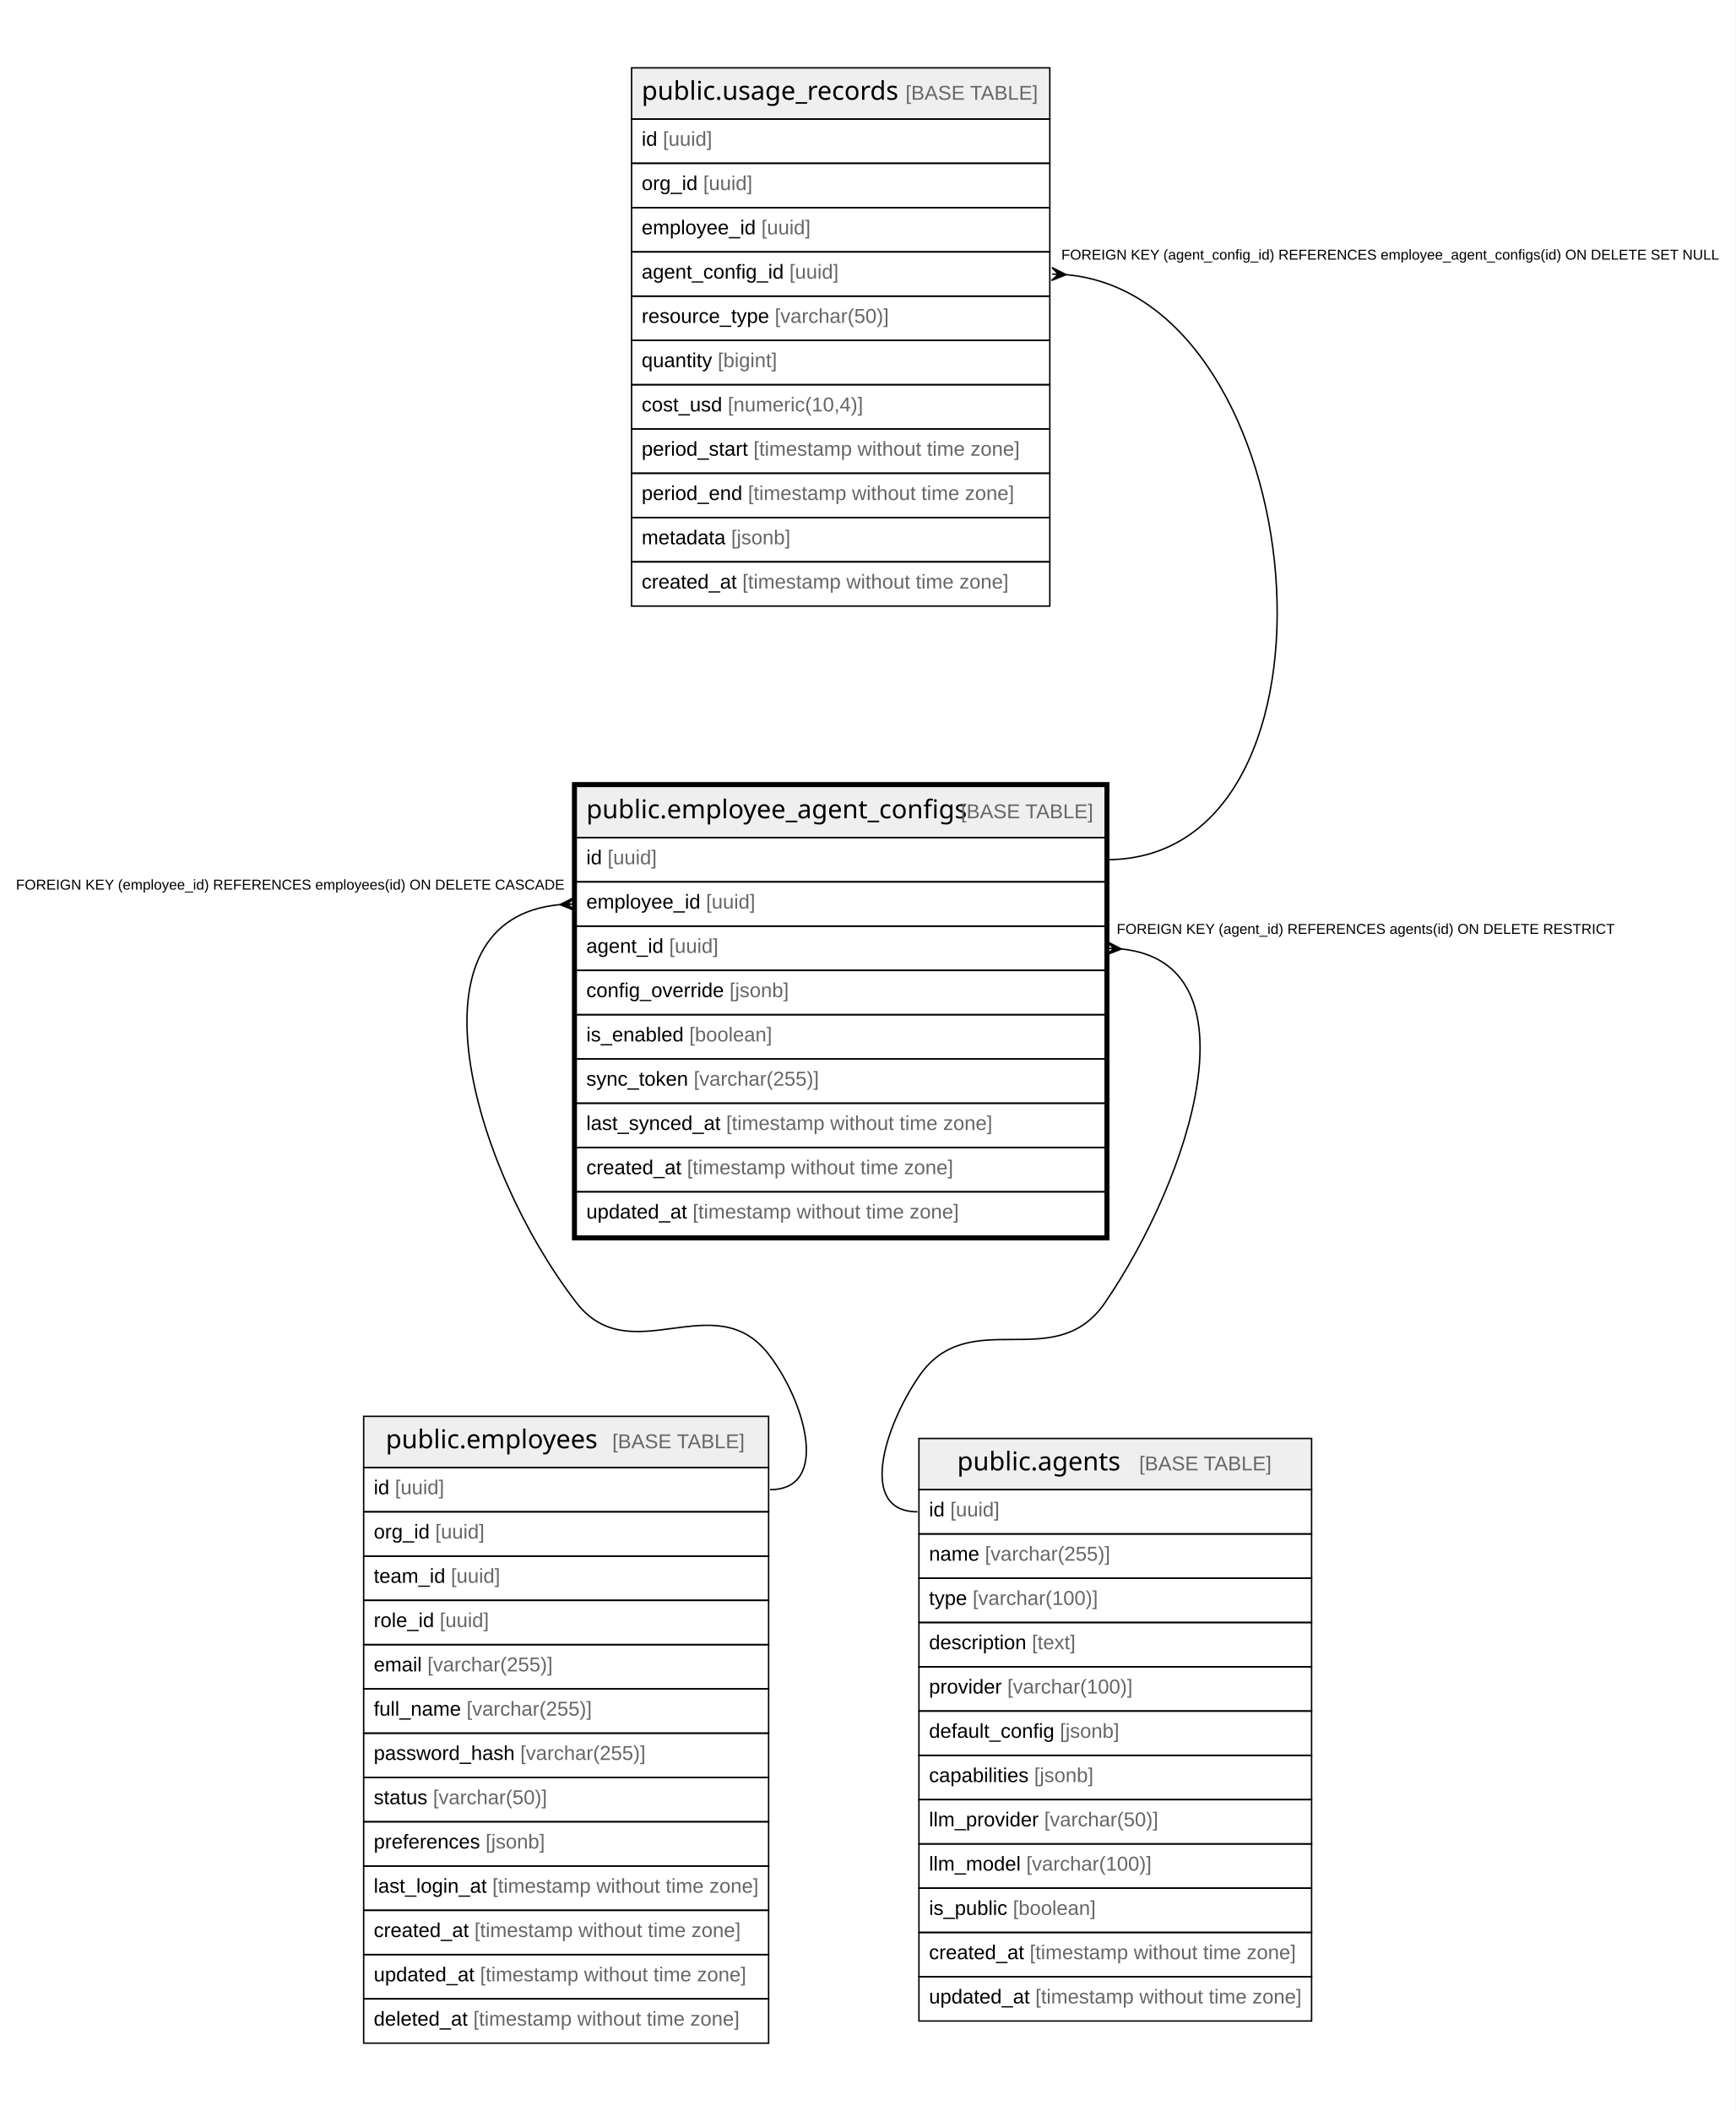
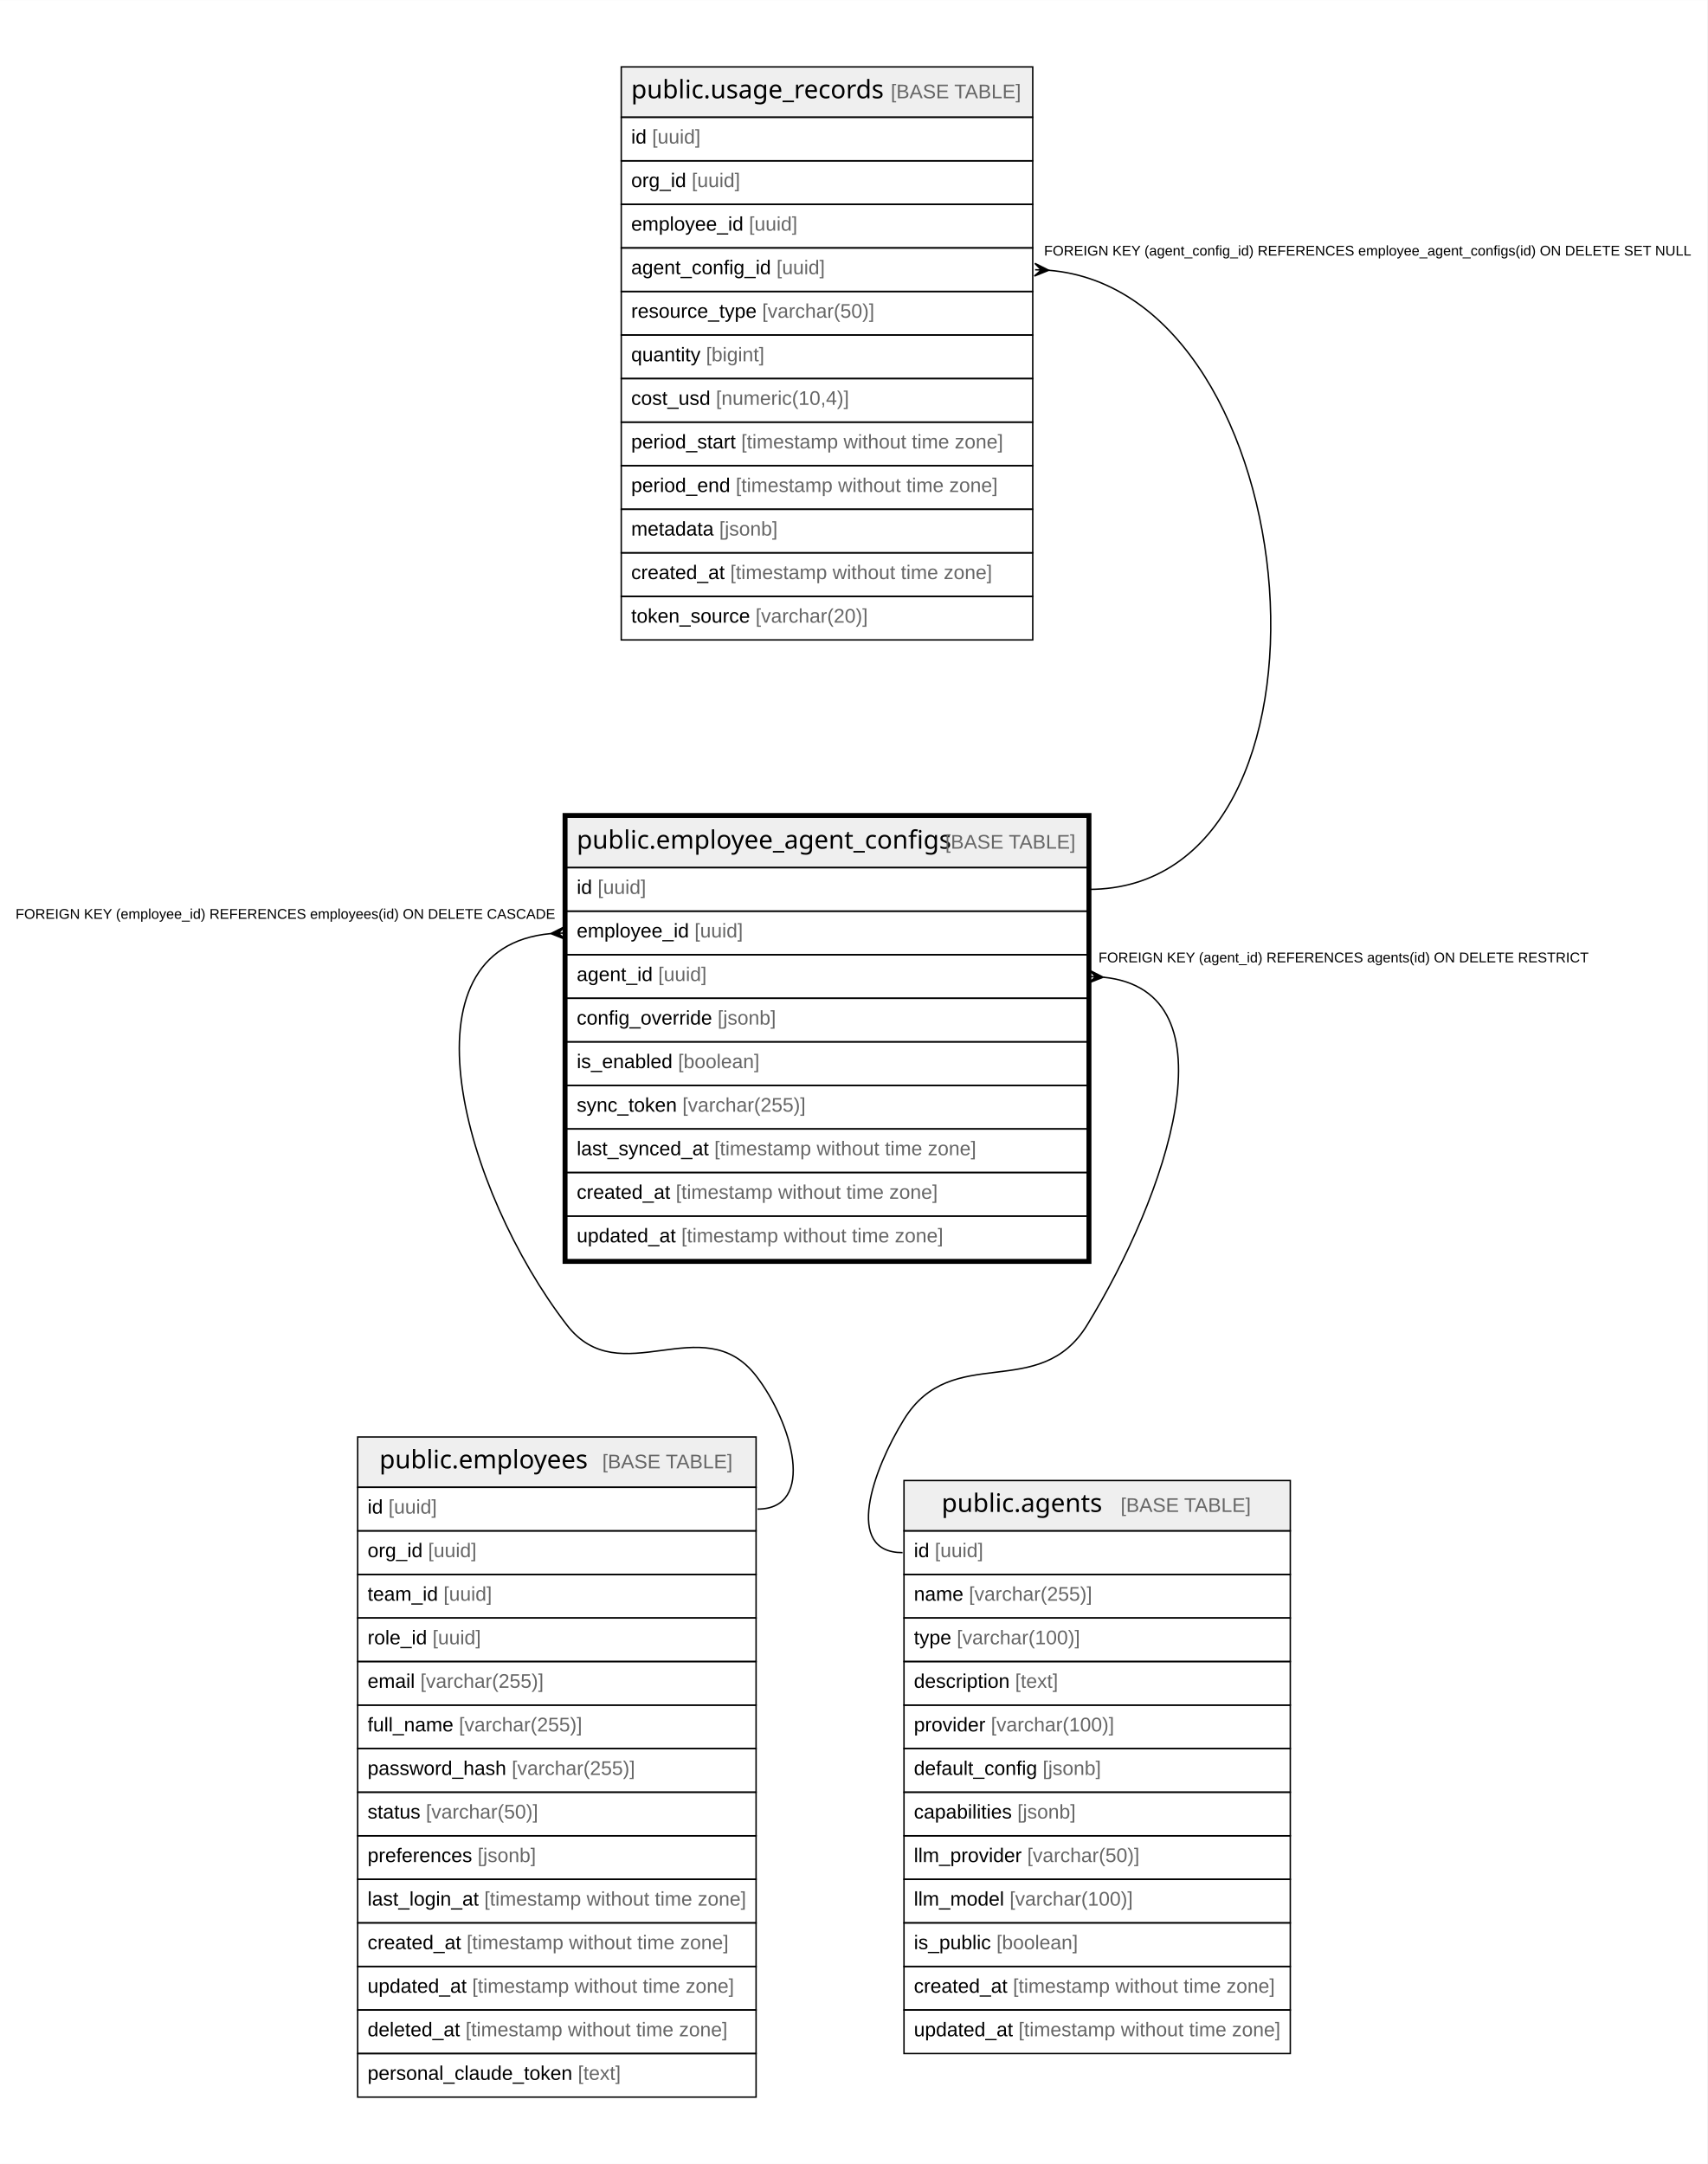
- <svg xmlns="http://www.w3.org/2000/svg" width="1207pt" height="1468pt" viewBox="0.00 0.00 1207.16 1468.40">
-   <g id="graph0" class="graph" transform="scale(1 1) rotate(0) translate(4 1464.4)">
-     <polygon fill="white" stroke="none" points="-4,4 -4,-1464.4 1203.16,-1464.4 1203.16,4 -4,4" />
+ <svg xmlns="http://www.w3.org/2000/svg" width="1207pt" height="1530pt" viewBox="0.00 0.00 1207.16 1530.00">
+   <g id="graph0" class="graph" transform="scale(1 1) rotate(0) translate(4 1526)">
+     <polygon fill="white" stroke="none" points="-4,4 -4,-1526 1203.16,-1526 1203.16,4 -4,4" />
    <g id="node1" class="node">
-       <polygon fill="#efefef" stroke="none" points="396.77,-881.8 396.77,-917.4 764.69,-917.4 764.69,-881.8 396.77,-881.8" />
-       <polygon fill="none" stroke="black" points="396.77,-881.8 396.77,-917.4 764.69,-917.4 764.69,-881.8 396.77,-881.8" />
-       <text text-anchor="start" x="403.77" y="-895.2" font-family="Arial Bold" font-size="18.00">public.employee_agent_configs</text>
-       <text text-anchor="start" x="633.2" y="-895.2" font-family="Arial" font-size="14.00">    </text>
-       <text text-anchor="start" x="664.32" y="-895.2" font-family="Arial" font-size="14.00" fill="#666666">[BASE TABLE]</text>
+       <polygon fill="#efefef" stroke="none" points="396.77,-912.6 396.77,-948.2 764.69,-948.2 764.69,-912.6 396.77,-912.6" />
+       <polygon fill="none" stroke="black" points="396.77,-912.6 396.77,-948.2 764.69,-948.2 764.69,-912.6 396.77,-912.6" />
+       <text text-anchor="start" x="403.77" y="-926" font-family="Arial Bold" font-size="18.00">public.employee_agent_configs</text>
+       <text text-anchor="start" x="633.2" y="-926" font-family="Arial" font-size="14.00">    </text>
+       <text text-anchor="start" x="664.32" y="-926" font-family="Arial" font-size="14.00" fill="#666666">[BASE TABLE]</text>
+       <polygon fill="none" stroke="black" points="396.77,-881.8 396.77,-912.6 764.69,-912.6 764.69,-881.8 396.77,-881.8" />
+       <text text-anchor="start" x="403.77" y="-894" font-family="Arial" font-size="14.00">id </text>
+       <text text-anchor="start" x="418.56" y="-894" font-family="Arial" font-size="14.00" fill="#666666">[uuid]</text>
      <polygon fill="none" stroke="black" points="396.77,-851 396.77,-881.8 764.69,-881.8 764.69,-851 396.77,-851" />
-       <text text-anchor="start" x="403.77" y="-863.2" font-family="Arial" font-size="14.00">id </text>
-       <text text-anchor="start" x="418.56" y="-863.2" font-family="Arial" font-size="14.00" fill="#666666">[uuid]</text>
+       <text text-anchor="start" x="403.77" y="-863.2" font-family="Arial" font-size="14.00">employee_id </text>
+       <text text-anchor="start" x="487.05" y="-863.2" font-family="Arial" font-size="14.00" fill="#666666">[uuid]</text>
      <polygon fill="none" stroke="black" points="396.77,-820.2 396.77,-851 764.69,-851 764.69,-820.2 396.77,-820.2" />
-       <text text-anchor="start" x="403.77" y="-832.4" font-family="Arial" font-size="14.00">employee_id </text>
-       <text text-anchor="start" x="487.05" y="-832.4" font-family="Arial" font-size="14.00" fill="#666666">[uuid]</text>
+       <text text-anchor="start" x="403.77" y="-832.4" font-family="Arial" font-size="14.00">agent_id </text>
+       <text text-anchor="start" x="461.38" y="-832.4" font-family="Arial" font-size="14.00" fill="#666666">[uuid]</text>
      <polygon fill="none" stroke="black" points="396.77,-789.4 396.77,-820.2 764.69,-820.2 764.69,-789.4 396.77,-789.4" />
-       <text text-anchor="start" x="403.77" y="-801.6" font-family="Arial" font-size="14.00">agent_id </text>
-       <text text-anchor="start" x="461.38" y="-801.6" font-family="Arial" font-size="14.00" fill="#666666">[uuid]</text>
+       <text text-anchor="start" x="403.77" y="-801.6" font-family="Arial" font-size="14.00">config_override </text>
+       <text text-anchor="start" x="503.39" y="-801.6" font-family="Arial" font-size="14.00" fill="#666666">[jsonb]</text>
      <polygon fill="none" stroke="black" points="396.77,-758.6 396.77,-789.4 764.69,-789.4 764.69,-758.6 396.77,-758.6" />
-       <text text-anchor="start" x="403.77" y="-770.8" font-family="Arial" font-size="14.00">config_override </text>
-       <text text-anchor="start" x="503.39" y="-770.8" font-family="Arial" font-size="14.00" fill="#666666">[jsonb]</text>
+       <text text-anchor="start" x="403.77" y="-770.8" font-family="Arial" font-size="14.00">is_enabled </text>
+       <text text-anchor="start" x="475.39" y="-770.8" font-family="Arial" font-size="14.00" fill="#666666">[boolean]</text>
      <polygon fill="none" stroke="black" points="396.77,-727.8 396.77,-758.6 764.69,-758.6 764.69,-727.8 396.77,-727.8" />
-       <text text-anchor="start" x="403.77" y="-740" font-family="Arial" font-size="14.00">is_enabled </text>
-       <text text-anchor="start" x="475.39" y="-740" font-family="Arial" font-size="14.00" fill="#666666">[boolean]</text>
+       <text text-anchor="start" x="403.77" y="-740" font-family="Arial" font-size="14.00">sync_token </text>
+       <text text-anchor="start" x="478.48" y="-740" font-family="Arial" font-size="14.00" fill="#666666">[varchar(255)]</text>
      <polygon fill="none" stroke="black" points="396.77,-697 396.77,-727.8 764.69,-727.8 764.69,-697 396.77,-697" />
-       <text text-anchor="start" x="403.77" y="-709.2" font-family="Arial" font-size="14.00">sync_token </text>
-       <text text-anchor="start" x="478.48" y="-709.2" font-family="Arial" font-size="14.00" fill="#666666">[varchar(255)]</text>
+       <text text-anchor="start" x="403.77" y="-709.2" font-family="Arial" font-size="14.00">last_synced_at </text>
+       <text text-anchor="start" x="501.05" y="-709.2" font-family="Arial" font-size="14.00" fill="#666666">[timestamp without time zone]</text>
      <polygon fill="none" stroke="black" points="396.77,-666.2 396.77,-697 764.69,-697 764.69,-666.2 396.77,-666.2" />
-       <text text-anchor="start" x="403.77" y="-678.4" font-family="Arial" font-size="14.00">last_synced_at </text>
-       <text text-anchor="start" x="501.05" y="-678.4" font-family="Arial" font-size="14.00" fill="#666666">[timestamp without time zone]</text>
+       <text text-anchor="start" x="403.77" y="-678.4" font-family="Arial" font-size="14.00">created_at </text>
+       <text text-anchor="start" x="473.82" y="-678.4" font-family="Arial" font-size="14.00" fill="#666666">[timestamp without time zone]</text>
      <polygon fill="none" stroke="black" points="396.77,-635.4 396.77,-666.2 764.69,-666.2 764.69,-635.4 396.77,-635.4" />
-       <text text-anchor="start" x="403.77" y="-647.6" font-family="Arial" font-size="14.00">created_at </text>
-       <text text-anchor="start" x="473.82" y="-647.6" font-family="Arial" font-size="14.00" fill="#666666">[timestamp without time zone]</text>
-       <polygon fill="none" stroke="black" points="396.77,-604.6 396.77,-635.4 764.69,-635.4 764.69,-604.6 396.77,-604.6" />
-       <text text-anchor="start" x="403.77" y="-616.8" font-family="Arial" font-size="14.00">updated_at </text>
-       <text text-anchor="start" x="477.73" y="-616.8" font-family="Arial" font-size="14.00" fill="#666666">[timestamp without time zone]</text>
-       <polygon fill="none" stroke="black" stroke-width="3" points="395.27,-603.1 395.27,-918.9 766.19,-918.9 766.19,-603.1 395.27,-603.1" />
+       <text text-anchor="start" x="403.77" y="-647.6" font-family="Arial" font-size="14.00">updated_at </text>
+       <text text-anchor="start" x="477.73" y="-647.6" font-family="Arial" font-size="14.00" fill="#666666">[timestamp without time zone]</text>
+       <polygon fill="none" stroke="black" stroke-width="3" points="395.27,-633.9 395.27,-949.7 766.19,-949.7 766.19,-633.9 395.27,-633.9" />
    </g>
    <g id="node3" class="node">
-       <polygon fill="#efefef" stroke="none" points="248.89,-443.6 248.89,-479.2 530.58,-479.2 530.58,-443.6 248.89,-443.6" />
-       <polygon fill="none" stroke="black" points="248.89,-443.6 248.89,-479.2 530.58,-479.2 530.58,-443.6 248.89,-443.6" />
-       <text text-anchor="start" x="264.25" y="-457" font-family="Arial Bold" font-size="18.00">public.employees</text>
-       <text text-anchor="start" x="390.72" y="-457" font-family="Arial" font-size="14.00">    </text>
-       <text text-anchor="start" x="421.84" y="-457" font-family="Arial" font-size="14.00" fill="#666666">[BASE TABLE]</text>
+       <polygon fill="#efefef" stroke="none" points="248.89,-474.4 248.89,-510 530.58,-510 530.58,-474.4 248.89,-474.4" />
+       <polygon fill="none" stroke="black" points="248.89,-474.4 248.89,-510 530.58,-510 530.58,-474.4 248.89,-474.4" />
+       <text text-anchor="start" x="264.25" y="-487.8" font-family="Arial Bold" font-size="18.00">public.employees</text>
+       <text text-anchor="start" x="390.72" y="-487.8" font-family="Arial" font-size="14.00">    </text>
+       <text text-anchor="start" x="421.84" y="-487.8" font-family="Arial" font-size="14.00" fill="#666666">[BASE TABLE]</text>
+       <polygon fill="none" stroke="black" points="248.89,-443.6 248.89,-474.4 530.58,-474.4 530.58,-443.6 248.89,-443.6" />
+       <text text-anchor="start" x="255.89" y="-455.8" font-family="Arial" font-size="14.00">id </text>
+       <text text-anchor="start" x="270.67" y="-455.8" font-family="Arial" font-size="14.00" fill="#666666">[uuid]</text>
      <polygon fill="none" stroke="black" points="248.89,-412.8 248.89,-443.6 530.58,-443.6 530.58,-412.8 248.89,-412.8" />
-       <text text-anchor="start" x="255.89" y="-425" font-family="Arial" font-size="14.00">id </text>
-       <text text-anchor="start" x="270.67" y="-425" font-family="Arial" font-size="14.00" fill="#666666">[uuid]</text>
+       <text text-anchor="start" x="255.89" y="-425" font-family="Arial" font-size="14.00">org_id </text>
+       <text text-anchor="start" x="298.69" y="-425" font-family="Arial" font-size="14.00" fill="#666666">[uuid]</text>
      <polygon fill="none" stroke="black" points="248.89,-382 248.89,-412.8 530.58,-412.8 530.58,-382 248.89,-382" />
-       <text text-anchor="start" x="255.89" y="-394.2" font-family="Arial" font-size="14.00">org_id </text>
-       <text text-anchor="start" x="298.69" y="-394.2" font-family="Arial" font-size="14.00" fill="#666666">[uuid]</text>
+       <text text-anchor="start" x="255.89" y="-394.2" font-family="Arial" font-size="14.00">team_id </text>
+       <text text-anchor="start" x="309.58" y="-394.2" font-family="Arial" font-size="14.00" fill="#666666">[uuid]</text>
      <polygon fill="none" stroke="black" points="248.89,-351.2 248.89,-382 530.58,-382 530.58,-351.2 248.89,-351.2" />
-       <text text-anchor="start" x="255.89" y="-363.4" font-family="Arial" font-size="14.00">team_id </text>
-       <text text-anchor="start" x="309.58" y="-363.4" font-family="Arial" font-size="14.00" fill="#666666">[uuid]</text>
+       <text text-anchor="start" x="255.89" y="-363.4" font-family="Arial" font-size="14.00">role_id </text>
+       <text text-anchor="start" x="301.8" y="-363.4" font-family="Arial" font-size="14.00" fill="#666666">[uuid]</text>
      <polygon fill="none" stroke="black" points="248.89,-320.4 248.89,-351.2 530.58,-351.2 530.58,-320.4 248.89,-320.4" />
-       <text text-anchor="start" x="255.89" y="-332.6" font-family="Arial" font-size="14.00">role_id </text>
-       <text text-anchor="start" x="301.8" y="-332.6" font-family="Arial" font-size="14.00" fill="#666666">[uuid]</text>
+       <text text-anchor="start" x="255.89" y="-332.6" font-family="Arial" font-size="14.00">email </text>
+       <text text-anchor="start" x="293.23" y="-332.6" font-family="Arial" font-size="14.00" fill="#666666">[varchar(255)]</text>
      <polygon fill="none" stroke="black" points="248.89,-289.6 248.89,-320.4 530.58,-320.4 530.58,-289.6 248.89,-289.6" />
-       <text text-anchor="start" x="255.89" y="-301.8" font-family="Arial" font-size="14.00">email </text>
-       <text text-anchor="start" x="293.23" y="-301.8" font-family="Arial" font-size="14.00" fill="#666666">[varchar(255)]</text>
+       <text text-anchor="start" x="255.89" y="-301.8" font-family="Arial" font-size="14.00">full_name </text>
+       <text text-anchor="start" x="320.48" y="-301.8" font-family="Arial" font-size="14.00" fill="#666666">[varchar(255)]</text>
      <polygon fill="none" stroke="black" points="248.89,-258.8 248.89,-289.6 530.58,-289.6 530.58,-258.8 248.89,-258.8" />
-       <text text-anchor="start" x="255.89" y="-271" font-family="Arial" font-size="14.00">full_name </text>
-       <text text-anchor="start" x="320.48" y="-271" font-family="Arial" font-size="14.00" fill="#666666">[varchar(255)]</text>
+       <text text-anchor="start" x="255.89" y="-271" font-family="Arial" font-size="14.00">password_hash </text>
+       <text text-anchor="start" x="357.84" y="-271" font-family="Arial" font-size="14.00" fill="#666666">[varchar(255)]</text>
      <polygon fill="none" stroke="black" points="248.89,-228 248.89,-258.8 530.58,-258.8 530.58,-228 248.89,-228" />
-       <text text-anchor="start" x="255.89" y="-240.2" font-family="Arial" font-size="14.00">password_hash </text>
-       <text text-anchor="start" x="357.84" y="-240.2" font-family="Arial" font-size="14.00" fill="#666666">[varchar(255)]</text>
+       <text text-anchor="start" x="255.89" y="-240.2" font-family="Arial" font-size="14.00">status </text>
+       <text text-anchor="start" x="297.13" y="-240.2" font-family="Arial" font-size="14.00" fill="#666666">[varchar(50)]</text>
      <polygon fill="none" stroke="black" points="248.89,-197.2 248.89,-228 530.58,-228 530.58,-197.2 248.89,-197.2" />
-       <text text-anchor="start" x="255.89" y="-209.4" font-family="Arial" font-size="14.00">status </text>
-       <text text-anchor="start" x="297.13" y="-209.4" font-family="Arial" font-size="14.00" fill="#666666">[varchar(50)]</text>
+       <text text-anchor="start" x="255.89" y="-209.4" font-family="Arial" font-size="14.00">preferences </text>
+       <text text-anchor="start" x="333.71" y="-209.4" font-family="Arial" font-size="14.00" fill="#666666">[jsonb]</text>
      <polygon fill="none" stroke="black" points="248.89,-166.4 248.89,-197.2 530.58,-197.2 530.58,-166.4 248.89,-166.4" />
-       <text text-anchor="start" x="255.89" y="-178.6" font-family="Arial" font-size="14.00">preferences </text>
-       <text text-anchor="start" x="333.71" y="-178.6" font-family="Arial" font-size="14.00" fill="#666666">[jsonb]</text>
+       <text text-anchor="start" x="255.89" y="-178.6" font-family="Arial" font-size="14.00">last_login_at </text>
+       <text text-anchor="start" x="338.39" y="-178.6" font-family="Arial" font-size="14.00" fill="#666666">[timestamp without time zone]</text>
      <polygon fill="none" stroke="black" points="248.89,-135.6 248.89,-166.4 530.58,-166.4 530.58,-135.6 248.89,-135.6" />
-       <text text-anchor="start" x="255.89" y="-147.8" font-family="Arial" font-size="14.00">last_login_at </text>
-       <text text-anchor="start" x="338.39" y="-147.8" font-family="Arial" font-size="14.00" fill="#666666">[timestamp without time zone]</text>
+       <text text-anchor="start" x="255.89" y="-147.8" font-family="Arial" font-size="14.00">created_at </text>
+       <text text-anchor="start" x="325.94" y="-147.8" font-family="Arial" font-size="14.00" fill="#666666">[timestamp without time zone]</text>
      <polygon fill="none" stroke="black" points="248.89,-104.8 248.89,-135.6 530.58,-135.6 530.58,-104.8 248.89,-104.8" />
-       <text text-anchor="start" x="255.89" y="-117" font-family="Arial" font-size="14.00">created_at </text>
-       <text text-anchor="start" x="325.94" y="-117" font-family="Arial" font-size="14.00" fill="#666666">[timestamp without time zone]</text>
+       <text text-anchor="start" x="255.89" y="-117" font-family="Arial" font-size="14.00">updated_at </text>
+       <text text-anchor="start" x="329.85" y="-117" font-family="Arial" font-size="14.00" fill="#666666">[timestamp without time zone]</text>
      <polygon fill="none" stroke="black" points="248.89,-74 248.89,-104.8 530.58,-104.8 530.58,-74 248.89,-74" />
-       <text text-anchor="start" x="255.89" y="-86.2" font-family="Arial" font-size="14.00">updated_at </text>
-       <text text-anchor="start" x="329.85" y="-86.2" font-family="Arial" font-size="14.00" fill="#666666">[timestamp without time zone]</text>
+       <text text-anchor="start" x="255.89" y="-86.2" font-family="Arial" font-size="14.00">deleted_at </text>
+       <text text-anchor="start" x="325.17" y="-86.2" font-family="Arial" font-size="14.00" fill="#666666">[timestamp without time zone]</text>
      <polygon fill="none" stroke="black" points="248.89,-43.2 248.89,-74 530.58,-74 530.58,-43.2 248.89,-43.2" />
-       <text text-anchor="start" x="255.89" y="-55.4" font-family="Arial" font-size="14.00">deleted_at </text>
-       <text text-anchor="start" x="325.17" y="-55.4" font-family="Arial" font-size="14.00" fill="#666666">[timestamp without time zone]</text>
+       <text text-anchor="start" x="255.89" y="-55.4" font-family="Arial" font-size="14.00">personal_claude_token </text>
+       <text text-anchor="start" x="404.56" y="-55.4" font-family="Arial" font-size="14.00" fill="#666666">[text]</text>
    </g>
    <g id="edge2" class="edge">
-       <path fill="none" stroke="black" d="M385.38,-835.14C275.47,-825.15 323.85,-653.18 396.77,-558.4 434.32,-509.59 492.85,-571.08 530.58,-522.4 556.22,-489.31 573.45,-428.2 531.58,-428.2" />
-       <polygon fill="black" stroke="black" points="385.45,-835.15 395.24,-840.08 390.78,-835.38 395.1,-835.57 395.1,-835.57 395.1,-835.57 390.78,-835.38 395.64,-831.09 385.45,-835.15" />
-       <text text-anchor="start" x="7" y="-845.6" font-family="Arial" font-size="10.00">FOREIGN KEY (employee_id) REFERENCES employees(id) ON DELETE CASCADE</text>
+       <path fill="none" stroke="black" d="M385.38,-865.94C275.47,-855.95 323.85,-683.98 396.77,-589.2 434.32,-540.39 492.85,-601.88 530.58,-553.2 556.22,-520.11 573.45,-459 531.58,-459" />
+       <polygon fill="black" stroke="black" points="385.45,-865.95 395.24,-870.88 390.78,-866.18 395.1,-866.37 395.1,-866.37 395.1,-866.37 390.78,-866.18 395.64,-861.89 385.45,-865.95" />
+       <text text-anchor="start" x="7" y="-876.4" font-family="Arial" font-size="10.00">FOREIGN KEY (employee_id) REFERENCES employees(id) ON DELETE CASCADE</text>
    </g>
    <g id="node4" class="node">
-       <polygon fill="#efefef" stroke="none" points="635.16,-428.2 635.16,-463.8 908.3,-463.8 908.3,-428.2 635.16,-428.2" />
-       <polygon fill="none" stroke="black" points="635.16,-428.2 635.16,-463.8 908.3,-463.8 908.3,-428.2 635.16,-428.2" />
-       <text text-anchor="start" x="661.75" y="-441.6" font-family="Arial Bold" font-size="18.00">public.agents</text>
-       <text text-anchor="start" x="757.23" y="-441.6" font-family="Arial" font-size="14.00">    </text>
-       <text text-anchor="start" x="788.34" y="-441.6" font-family="Arial" font-size="14.00" fill="#666666">[BASE TABLE]</text>
-       <polygon fill="none" stroke="black" points="635.16,-397.4 635.16,-428.2 908.3,-428.2 908.3,-397.4 635.16,-397.4" />
-       <text text-anchor="start" x="642.16" y="-409.6" font-family="Arial" font-size="14.00">id </text>
-       <text text-anchor="start" x="656.95" y="-409.6" font-family="Arial" font-size="14.00" fill="#666666">[uuid]</text>
-       <polygon fill="none" stroke="black" points="635.16,-366.6 635.16,-397.4 908.3,-397.4 908.3,-366.6 635.16,-366.6" />
-       <text text-anchor="start" x="642.16" y="-378.8" font-family="Arial" font-size="14.00">name </text>
-       <text text-anchor="start" x="681.07" y="-378.8" font-family="Arial" font-size="14.00" fill="#666666">[varchar(255)]</text>
-       <polygon fill="none" stroke="black" points="635.16,-335.8 635.16,-366.6 908.3,-366.6 908.3,-335.8 635.16,-335.8" />
-       <text text-anchor="start" x="642.16" y="-348" font-family="Arial" font-size="14.00">type </text>
-       <text text-anchor="start" x="672.51" y="-348" font-family="Arial" font-size="14.00" fill="#666666">[varchar(100)]</text>
-       <polygon fill="none" stroke="black" points="635.16,-305 635.16,-335.8 908.3,-335.8 908.3,-305 635.16,-305" />
-       <text text-anchor="start" x="642.16" y="-317.2" font-family="Arial" font-size="14.00">description </text>
-       <text text-anchor="start" x="713.75" y="-317.2" font-family="Arial" font-size="14.00" fill="#666666">[text]</text>
-       <polygon fill="none" stroke="black" points="635.16,-274.2 635.16,-305 908.3,-305 908.3,-274.2 635.16,-274.2" />
-       <text text-anchor="start" x="642.16" y="-286.4" font-family="Arial" font-size="14.00">provider </text>
-       <text text-anchor="start" x="696.63" y="-286.4" font-family="Arial" font-size="14.00" fill="#666666">[varchar(100)]</text>
-       <polygon fill="none" stroke="black" points="635.16,-243.4 635.16,-274.2 908.3,-274.2 908.3,-243.4 635.16,-243.4" />
-       <text text-anchor="start" x="642.16" y="-255.6" font-family="Arial" font-size="14.00">default_config </text>
-       <text text-anchor="start" x="733.23" y="-255.6" font-family="Arial" font-size="14.00" fill="#666666">[jsonb]</text>
-       <polygon fill="none" stroke="black" points="635.16,-212.6 635.16,-243.4 908.3,-243.4 908.3,-212.6 635.16,-212.6" />
-       <text text-anchor="start" x="642.16" y="-224.8" font-family="Arial" font-size="14.00">capabilities </text>
-       <text text-anchor="start" x="715.31" y="-224.8" font-family="Arial" font-size="14.00" fill="#666666">[jsonb]</text>
-       <polygon fill="none" stroke="black" points="635.16,-181.8 635.16,-212.6 908.3,-212.6 908.3,-181.8 635.16,-181.8" />
-       <text text-anchor="start" x="642.16" y="-194" font-family="Arial" font-size="14.00">llm_provider </text>
-       <text text-anchor="start" x="722.3" y="-194" font-family="Arial" font-size="14.00" fill="#666666">[varchar(50)]</text>
-       <polygon fill="none" stroke="black" points="635.16,-151 635.16,-181.8 908.3,-181.8 908.3,-151 635.16,-151" />
-       <text text-anchor="start" x="642.16" y="-163.2" font-family="Arial" font-size="14.00">llm_model </text>
-       <text text-anchor="start" x="709.85" y="-163.2" font-family="Arial" font-size="14.00" fill="#666666">[varchar(100)]</text>
-       <polygon fill="none" stroke="black" points="635.16,-120.2 635.16,-151 908.3,-151 908.3,-120.2 635.16,-120.2" />
-       <text text-anchor="start" x="642.16" y="-132.4" font-family="Arial" font-size="14.00">is_public </text>
-       <text text-anchor="start" x="700.53" y="-132.4" font-family="Arial" font-size="14.00" fill="#666666">[boolean]</text>
-       <polygon fill="none" stroke="black" points="635.16,-89.4 635.16,-120.2 908.3,-120.2 908.3,-89.4 635.16,-89.4" />
-       <text text-anchor="start" x="642.16" y="-101.6" font-family="Arial" font-size="14.00">created_at </text>
-       <text text-anchor="start" x="712.21" y="-101.6" font-family="Arial" font-size="14.00" fill="#666666">[timestamp without time zone]</text>
-       <polygon fill="none" stroke="black" points="635.16,-58.6 635.16,-89.4 908.3,-89.4 908.3,-58.6 635.16,-58.6" />
-       <text text-anchor="start" x="642.16" y="-70.8" font-family="Arial" font-size="14.00">updated_at </text>
-       <text text-anchor="start" x="716.12" y="-70.8" font-family="Arial" font-size="14.00" fill="#666666">[timestamp without time zone]</text>
+       <polygon fill="#efefef" stroke="none" points="635.16,-443.6 635.16,-479.2 908.3,-479.2 908.3,-443.6 635.16,-443.6" />
+       <polygon fill="none" stroke="black" points="635.16,-443.6 635.16,-479.2 908.3,-479.2 908.3,-443.6 635.16,-443.6" />
+       <text text-anchor="start" x="661.75" y="-457" font-family="Arial Bold" font-size="18.00">public.agents</text>
+       <text text-anchor="start" x="757.23" y="-457" font-family="Arial" font-size="14.00">    </text>
+       <text text-anchor="start" x="788.34" y="-457" font-family="Arial" font-size="14.00" fill="#666666">[BASE TABLE]</text>
+       <polygon fill="none" stroke="black" points="635.16,-412.8 635.16,-443.6 908.3,-443.6 908.3,-412.8 635.16,-412.8" />
+       <text text-anchor="start" x="642.16" y="-425" font-family="Arial" font-size="14.00">id </text>
+       <text text-anchor="start" x="656.95" y="-425" font-family="Arial" font-size="14.00" fill="#666666">[uuid]</text>
+       <polygon fill="none" stroke="black" points="635.16,-382 635.16,-412.8 908.3,-412.8 908.3,-382 635.16,-382" />
+       <text text-anchor="start" x="642.16" y="-394.2" font-family="Arial" font-size="14.00">name </text>
+       <text text-anchor="start" x="681.07" y="-394.2" font-family="Arial" font-size="14.00" fill="#666666">[varchar(255)]</text>
+       <polygon fill="none" stroke="black" points="635.16,-351.2 635.16,-382 908.3,-382 908.3,-351.2 635.16,-351.2" />
+       <text text-anchor="start" x="642.16" y="-363.4" font-family="Arial" font-size="14.00">type </text>
+       <text text-anchor="start" x="672.51" y="-363.4" font-family="Arial" font-size="14.00" fill="#666666">[varchar(100)]</text>
+       <polygon fill="none" stroke="black" points="635.16,-320.4 635.16,-351.2 908.3,-351.2 908.3,-320.4 635.16,-320.4" />
+       <text text-anchor="start" x="642.16" y="-332.6" font-family="Arial" font-size="14.00">description </text>
+       <text text-anchor="start" x="713.75" y="-332.6" font-family="Arial" font-size="14.00" fill="#666666">[text]</text>
+       <polygon fill="none" stroke="black" points="635.16,-289.6 635.16,-320.4 908.3,-320.4 908.3,-289.6 635.16,-289.6" />
+       <text text-anchor="start" x="642.16" y="-301.8" font-family="Arial" font-size="14.00">provider </text>
+       <text text-anchor="start" x="696.63" y="-301.8" font-family="Arial" font-size="14.00" fill="#666666">[varchar(100)]</text>
+       <polygon fill="none" stroke="black" points="635.16,-258.8 635.16,-289.6 908.3,-289.6 908.3,-258.8 635.16,-258.8" />
+       <text text-anchor="start" x="642.16" y="-271" font-family="Arial" font-size="14.00">default_config </text>
+       <text text-anchor="start" x="733.23" y="-271" font-family="Arial" font-size="14.00" fill="#666666">[jsonb]</text>
+       <polygon fill="none" stroke="black" points="635.16,-228 635.16,-258.8 908.3,-258.8 908.3,-228 635.16,-228" />
+       <text text-anchor="start" x="642.16" y="-240.2" font-family="Arial" font-size="14.00">capabilities </text>
+       <text text-anchor="start" x="715.31" y="-240.2" font-family="Arial" font-size="14.00" fill="#666666">[jsonb]</text>
+       <polygon fill="none" stroke="black" points="635.16,-197.2 635.16,-228 908.3,-228 908.3,-197.2 635.16,-197.2" />
+       <text text-anchor="start" x="642.16" y="-209.4" font-family="Arial" font-size="14.00">llm_provider </text>
+       <text text-anchor="start" x="722.3" y="-209.4" font-family="Arial" font-size="14.00" fill="#666666">[varchar(50)]</text>
+       <polygon fill="none" stroke="black" points="635.16,-166.4 635.16,-197.2 908.3,-197.2 908.3,-166.4 635.16,-166.4" />
+       <text text-anchor="start" x="642.16" y="-178.6" font-family="Arial" font-size="14.00">llm_model </text>
+       <text text-anchor="start" x="709.85" y="-178.6" font-family="Arial" font-size="14.00" fill="#666666">[varchar(100)]</text>
+       <polygon fill="none" stroke="black" points="635.16,-135.6 635.16,-166.4 908.3,-166.4 908.3,-135.6 635.16,-135.6" />
+       <text text-anchor="start" x="642.16" y="-147.8" font-family="Arial" font-size="14.00">is_public </text>
+       <text text-anchor="start" x="700.53" y="-147.8" font-family="Arial" font-size="14.00" fill="#666666">[boolean]</text>
+       <polygon fill="none" stroke="black" points="635.16,-104.8 635.16,-135.6 908.3,-135.6 908.3,-104.8 635.16,-104.8" />
+       <text text-anchor="start" x="642.16" y="-117" font-family="Arial" font-size="14.00">created_at </text>
+       <text text-anchor="start" x="712.21" y="-117" font-family="Arial" font-size="14.00" fill="#666666">[timestamp without time zone]</text>
+       <polygon fill="none" stroke="black" points="635.16,-74 635.16,-104.8 908.3,-104.8 908.3,-74 635.16,-74" />
+       <text text-anchor="start" x="642.16" y="-86.2" font-family="Arial" font-size="14.00">updated_at </text>
+       <text text-anchor="start" x="716.12" y="-86.2" font-family="Arial" font-size="14.00" fill="#666666">[timestamp without time zone]</text>
    </g>
    <g id="edge3" class="edge">
-       <path fill="none" stroke="black" d="M776.08,-804.29C871.95,-794.52 824.35,-645.87 764.69,-558.4 729.79,-507.23 670.23,-558.05 635.16,-507 611.46,-472.49 592.29,-412.8 634.16,-412.8" />
-       <polygon fill="black" stroke="black" points="776.01,-804.3 765.81,-800.29 770.69,-804.56 766.36,-804.77 766.36,-804.77 766.36,-804.77 770.69,-804.56 766.25,-809.28 776.01,-804.3" />
-       <text text-anchor="start" x="772.69" y="-814.8" font-family="Arial" font-size="10.00">FOREIGN KEY (agent_id) REFERENCES agents(id) ON DELETE RESTRICT</text>
+       <path fill="none" stroke="black" d="M776.07,-835.1C871.66,-825.51 819.97,-679.5 764.69,-589.2 730.87,-533.96 669.16,-577.53 635.16,-522.4 613.18,-486.76 592.29,-428.2 634.16,-428.2" />
+       <polygon fill="black" stroke="black" points="776.01,-835.1 765.81,-831.09 770.69,-835.36 766.36,-835.57 766.36,-835.57 766.36,-835.57 770.69,-835.36 766.24,-840.08 776.01,-835.1" />
+       <text text-anchor="start" x="772.69" y="-845.6" font-family="Arial" font-size="10.00">FOREIGN KEY (agent_id) REFERENCES agents(id) ON DELETE RESTRICT</text>
    </g>
    <g id="node2" class="node">
-       <polygon fill="#efefef" stroke="none" points="435.26,-1381.6 435.26,-1417.2 726.2,-1417.2 726.2,-1381.6 435.26,-1381.6" />
-       <polygon fill="none" stroke="black" points="435.26,-1381.6 435.26,-1417.2 726.2,-1417.2 726.2,-1381.6 435.26,-1381.6" />
-       <text text-anchor="start" x="442.26" y="-1395" font-family="Arial Bold" font-size="18.00">public.usage_records</text>
-       <text text-anchor="start" x="594.71" y="-1395" font-family="Arial" font-size="14.00">    </text>
-       <text text-anchor="start" x="625.83" y="-1395" font-family="Arial" font-size="14.00" fill="#666666">[BASE TABLE]</text>
+       <polygon fill="#efefef" stroke="none" points="435.26,-1443.2 435.26,-1478.8 726.2,-1478.8 726.2,-1443.2 435.26,-1443.2" />
+       <polygon fill="none" stroke="black" points="435.26,-1443.2 435.26,-1478.8 726.2,-1478.8 726.2,-1443.2 435.26,-1443.2" />
+       <text text-anchor="start" x="442.26" y="-1456.6" font-family="Arial Bold" font-size="18.00">public.usage_records</text>
+       <text text-anchor="start" x="594.71" y="-1456.6" font-family="Arial" font-size="14.00">    </text>
+       <text text-anchor="start" x="625.83" y="-1456.6" font-family="Arial" font-size="14.00" fill="#666666">[BASE TABLE]</text>
+       <polygon fill="none" stroke="black" points="435.26,-1412.4 435.26,-1443.2 726.2,-1443.2 726.2,-1412.4 435.26,-1412.4" />
+       <text text-anchor="start" x="442.26" y="-1424.6" font-family="Arial" font-size="14.00">id </text>
+       <text text-anchor="start" x="457.05" y="-1424.6" font-family="Arial" font-size="14.00" fill="#666666">[uuid]</text>
+       <polygon fill="none" stroke="black" points="435.26,-1381.6 435.26,-1412.4 726.2,-1412.4 726.2,-1381.6 435.26,-1381.6" />
+       <text text-anchor="start" x="442.26" y="-1393.8" font-family="Arial" font-size="14.00">org_id </text>
+       <text text-anchor="start" x="485.07" y="-1393.8" font-family="Arial" font-size="14.00" fill="#666666">[uuid]</text>
      <polygon fill="none" stroke="black" points="435.26,-1350.8 435.26,-1381.6 726.2,-1381.6 726.2,-1350.8 435.26,-1350.8" />
-       <text text-anchor="start" x="442.26" y="-1363" font-family="Arial" font-size="14.00">id </text>
-       <text text-anchor="start" x="457.05" y="-1363" font-family="Arial" font-size="14.00" fill="#666666">[uuid]</text>
+       <text text-anchor="start" x="442.26" y="-1363" font-family="Arial" font-size="14.00">employee_id </text>
+       <text text-anchor="start" x="525.54" y="-1363" font-family="Arial" font-size="14.00" fill="#666666">[uuid]</text>
      <polygon fill="none" stroke="black" points="435.26,-1320 435.26,-1350.8 726.2,-1350.8 726.2,-1320 435.26,-1320" />
-       <text text-anchor="start" x="442.26" y="-1332.2" font-family="Arial" font-size="14.00">org_id </text>
-       <text text-anchor="start" x="485.07" y="-1332.2" font-family="Arial" font-size="14.00" fill="#666666">[uuid]</text>
+       <text text-anchor="start" x="442.26" y="-1332.2" font-family="Arial" font-size="14.00">agent_config_id </text>
+       <text text-anchor="start" x="545.02" y="-1332.2" font-family="Arial" font-size="14.00" fill="#666666">[uuid]</text>
      <polygon fill="none" stroke="black" points="435.26,-1289.2 435.26,-1320 726.2,-1320 726.2,-1289.2 435.26,-1289.2" />
-       <text text-anchor="start" x="442.26" y="-1301.4" font-family="Arial" font-size="14.00">employee_id </text>
-       <text text-anchor="start" x="525.54" y="-1301.4" font-family="Arial" font-size="14.00" fill="#666666">[uuid]</text>
+       <text text-anchor="start" x="442.26" y="-1301.4" font-family="Arial" font-size="14.00">resource_type </text>
+       <text text-anchor="start" x="534.87" y="-1301.4" font-family="Arial" font-size="14.00" fill="#666666">[varchar(50)]</text>
      <polygon fill="none" stroke="black" points="435.26,-1258.4 435.26,-1289.2 726.2,-1289.2 726.2,-1258.4 435.26,-1258.4" />
-       <text text-anchor="start" x="442.26" y="-1270.6" font-family="Arial" font-size="14.00">agent_config_id </text>
-       <text text-anchor="start" x="545.02" y="-1270.6" font-family="Arial" font-size="14.00" fill="#666666">[uuid]</text>
+       <text text-anchor="start" x="442.26" y="-1270.6" font-family="Arial" font-size="14.00">quantity </text>
+       <text text-anchor="start" x="495.19" y="-1270.6" font-family="Arial" font-size="14.00" fill="#666666">[bigint]</text>
      <polygon fill="none" stroke="black" points="435.26,-1227.6 435.26,-1258.4 726.2,-1258.4 726.2,-1227.6 435.26,-1227.6" />
-       <text text-anchor="start" x="442.26" y="-1239.8" font-family="Arial" font-size="14.00">resource_type </text>
-       <text text-anchor="start" x="534.87" y="-1239.8" font-family="Arial" font-size="14.00" fill="#666666">[varchar(50)]</text>
+       <text text-anchor="start" x="442.26" y="-1239.8" font-family="Arial" font-size="14.00">cost_usd </text>
+       <text text-anchor="start" x="502.19" y="-1239.8" font-family="Arial" font-size="14.00" fill="#666666">[numeric(10,4)]</text>
      <polygon fill="none" stroke="black" points="435.26,-1196.8 435.26,-1227.6 726.2,-1227.6 726.2,-1196.8 435.26,-1196.8" />
-       <text text-anchor="start" x="442.26" y="-1209" font-family="Arial" font-size="14.00">quantity </text>
-       <text text-anchor="start" x="495.19" y="-1209" font-family="Arial" font-size="14.00" fill="#666666">[bigint]</text>
+       <text text-anchor="start" x="442.26" y="-1209" font-family="Arial" font-size="14.00">period_start </text>
+       <text text-anchor="start" x="520.08" y="-1209" font-family="Arial" font-size="14.00" fill="#666666">[timestamp without time zone]</text>
      <polygon fill="none" stroke="black" points="435.26,-1166 435.26,-1196.8 726.2,-1196.8 726.2,-1166 435.26,-1166" />
-       <text text-anchor="start" x="442.26" y="-1178.2" font-family="Arial" font-size="14.00">cost_usd </text>
-       <text text-anchor="start" x="502.19" y="-1178.2" font-family="Arial" font-size="14.00" fill="#666666">[numeric(10,4)]</text>
+       <text text-anchor="start" x="442.26" y="-1178.2" font-family="Arial" font-size="14.00">period_end </text>
+       <text text-anchor="start" x="516.22" y="-1178.2" font-family="Arial" font-size="14.00" fill="#666666">[timestamp without time zone]</text>
      <polygon fill="none" stroke="black" points="435.26,-1135.2 435.26,-1166 726.2,-1166 726.2,-1135.2 435.26,-1135.2" />
-       <text text-anchor="start" x="442.26" y="-1147.4" font-family="Arial" font-size="14.00">period_start </text>
-       <text text-anchor="start" x="520.08" y="-1147.4" font-family="Arial" font-size="14.00" fill="#666666">[timestamp without time zone]</text>
+       <text text-anchor="start" x="442.26" y="-1147.4" font-family="Arial" font-size="14.00">metadata </text>
+       <text text-anchor="start" x="504.53" y="-1147.4" font-family="Arial" font-size="14.00" fill="#666666">[jsonb]</text>
      <polygon fill="none" stroke="black" points="435.26,-1104.4 435.26,-1135.2 726.2,-1135.2 726.2,-1104.4 435.26,-1104.4" />
-       <text text-anchor="start" x="442.26" y="-1116.6" font-family="Arial" font-size="14.00">period_end </text>
-       <text text-anchor="start" x="516.22" y="-1116.6" font-family="Arial" font-size="14.00" fill="#666666">[timestamp without time zone]</text>
+       <text text-anchor="start" x="442.26" y="-1116.6" font-family="Arial" font-size="14.00">created_at </text>
+       <text text-anchor="start" x="512.31" y="-1116.6" font-family="Arial" font-size="14.00" fill="#666666">[timestamp without time zone]</text>
      <polygon fill="none" stroke="black" points="435.26,-1073.6 435.26,-1104.4 726.2,-1104.4 726.2,-1073.6 435.26,-1073.6" />
-       <text text-anchor="start" x="442.26" y="-1085.8" font-family="Arial" font-size="14.00">metadata </text>
-       <text text-anchor="start" x="504.53" y="-1085.8" font-family="Arial" font-size="14.00" fill="#666666">[jsonb]</text>
-       <polygon fill="none" stroke="black" points="435.26,-1042.8 435.26,-1073.6 726.2,-1073.6 726.2,-1042.8 435.26,-1042.8" />
-       <text text-anchor="start" x="442.26" y="-1055" font-family="Arial" font-size="14.00">created_at </text>
-       <text text-anchor="start" x="512.31" y="-1055" font-family="Arial" font-size="14.00" fill="#666666">[timestamp without time zone]</text>
+       <text text-anchor="start" x="442.26" y="-1085.8" font-family="Arial" font-size="14.00">token_source </text>
+       <text text-anchor="start" x="530.21" y="-1085.8" font-family="Arial" font-size="14.00" fill="#666666">[varchar(20)]</text>
    </g>
    <g id="edge1" class="edge">
-       <path fill="none" stroke="black" d="M737.43,-1273.36C910.46,-1258.43 944.1,-866.4 765.69,-866.4" />
-       <polygon fill="black" stroke="black" points="737.52,-1273.36 727.34,-1269.29 732.2,-1273.59 727.87,-1273.77 727.87,-1273.77 727.87,-1273.77 732.2,-1273.59 727.73,-1278.28 737.52,-1273.36" />
-       <text text-anchor="start" x="734.2" y="-1283.8" font-family="Arial" font-size="10.00">FOREIGN KEY (agent_config_id) REFERENCES employee_agent_configs(id) ON DELETE SET NULL</text>
+       <path fill="none" stroke="black" d="M737.36,-1335C923.99,-1320.13 957.76,-897.2 765.69,-897.2" />
+       <polygon fill="black" stroke="black" points="737.53,-1334.99 727.36,-1330.89 732.2,-1335.2 727.87,-1335.37 727.87,-1335.37 727.87,-1335.37 732.2,-1335.2 727.71,-1339.88 737.53,-1334.99" />
+       <text text-anchor="start" x="734.2" y="-1345.4" font-family="Arial" font-size="10.00">FOREIGN KEY (agent_config_id) REFERENCES employee_agent_configs(id) ON DELETE SET NULL</text>
    </g>
  </g>
</svg>
